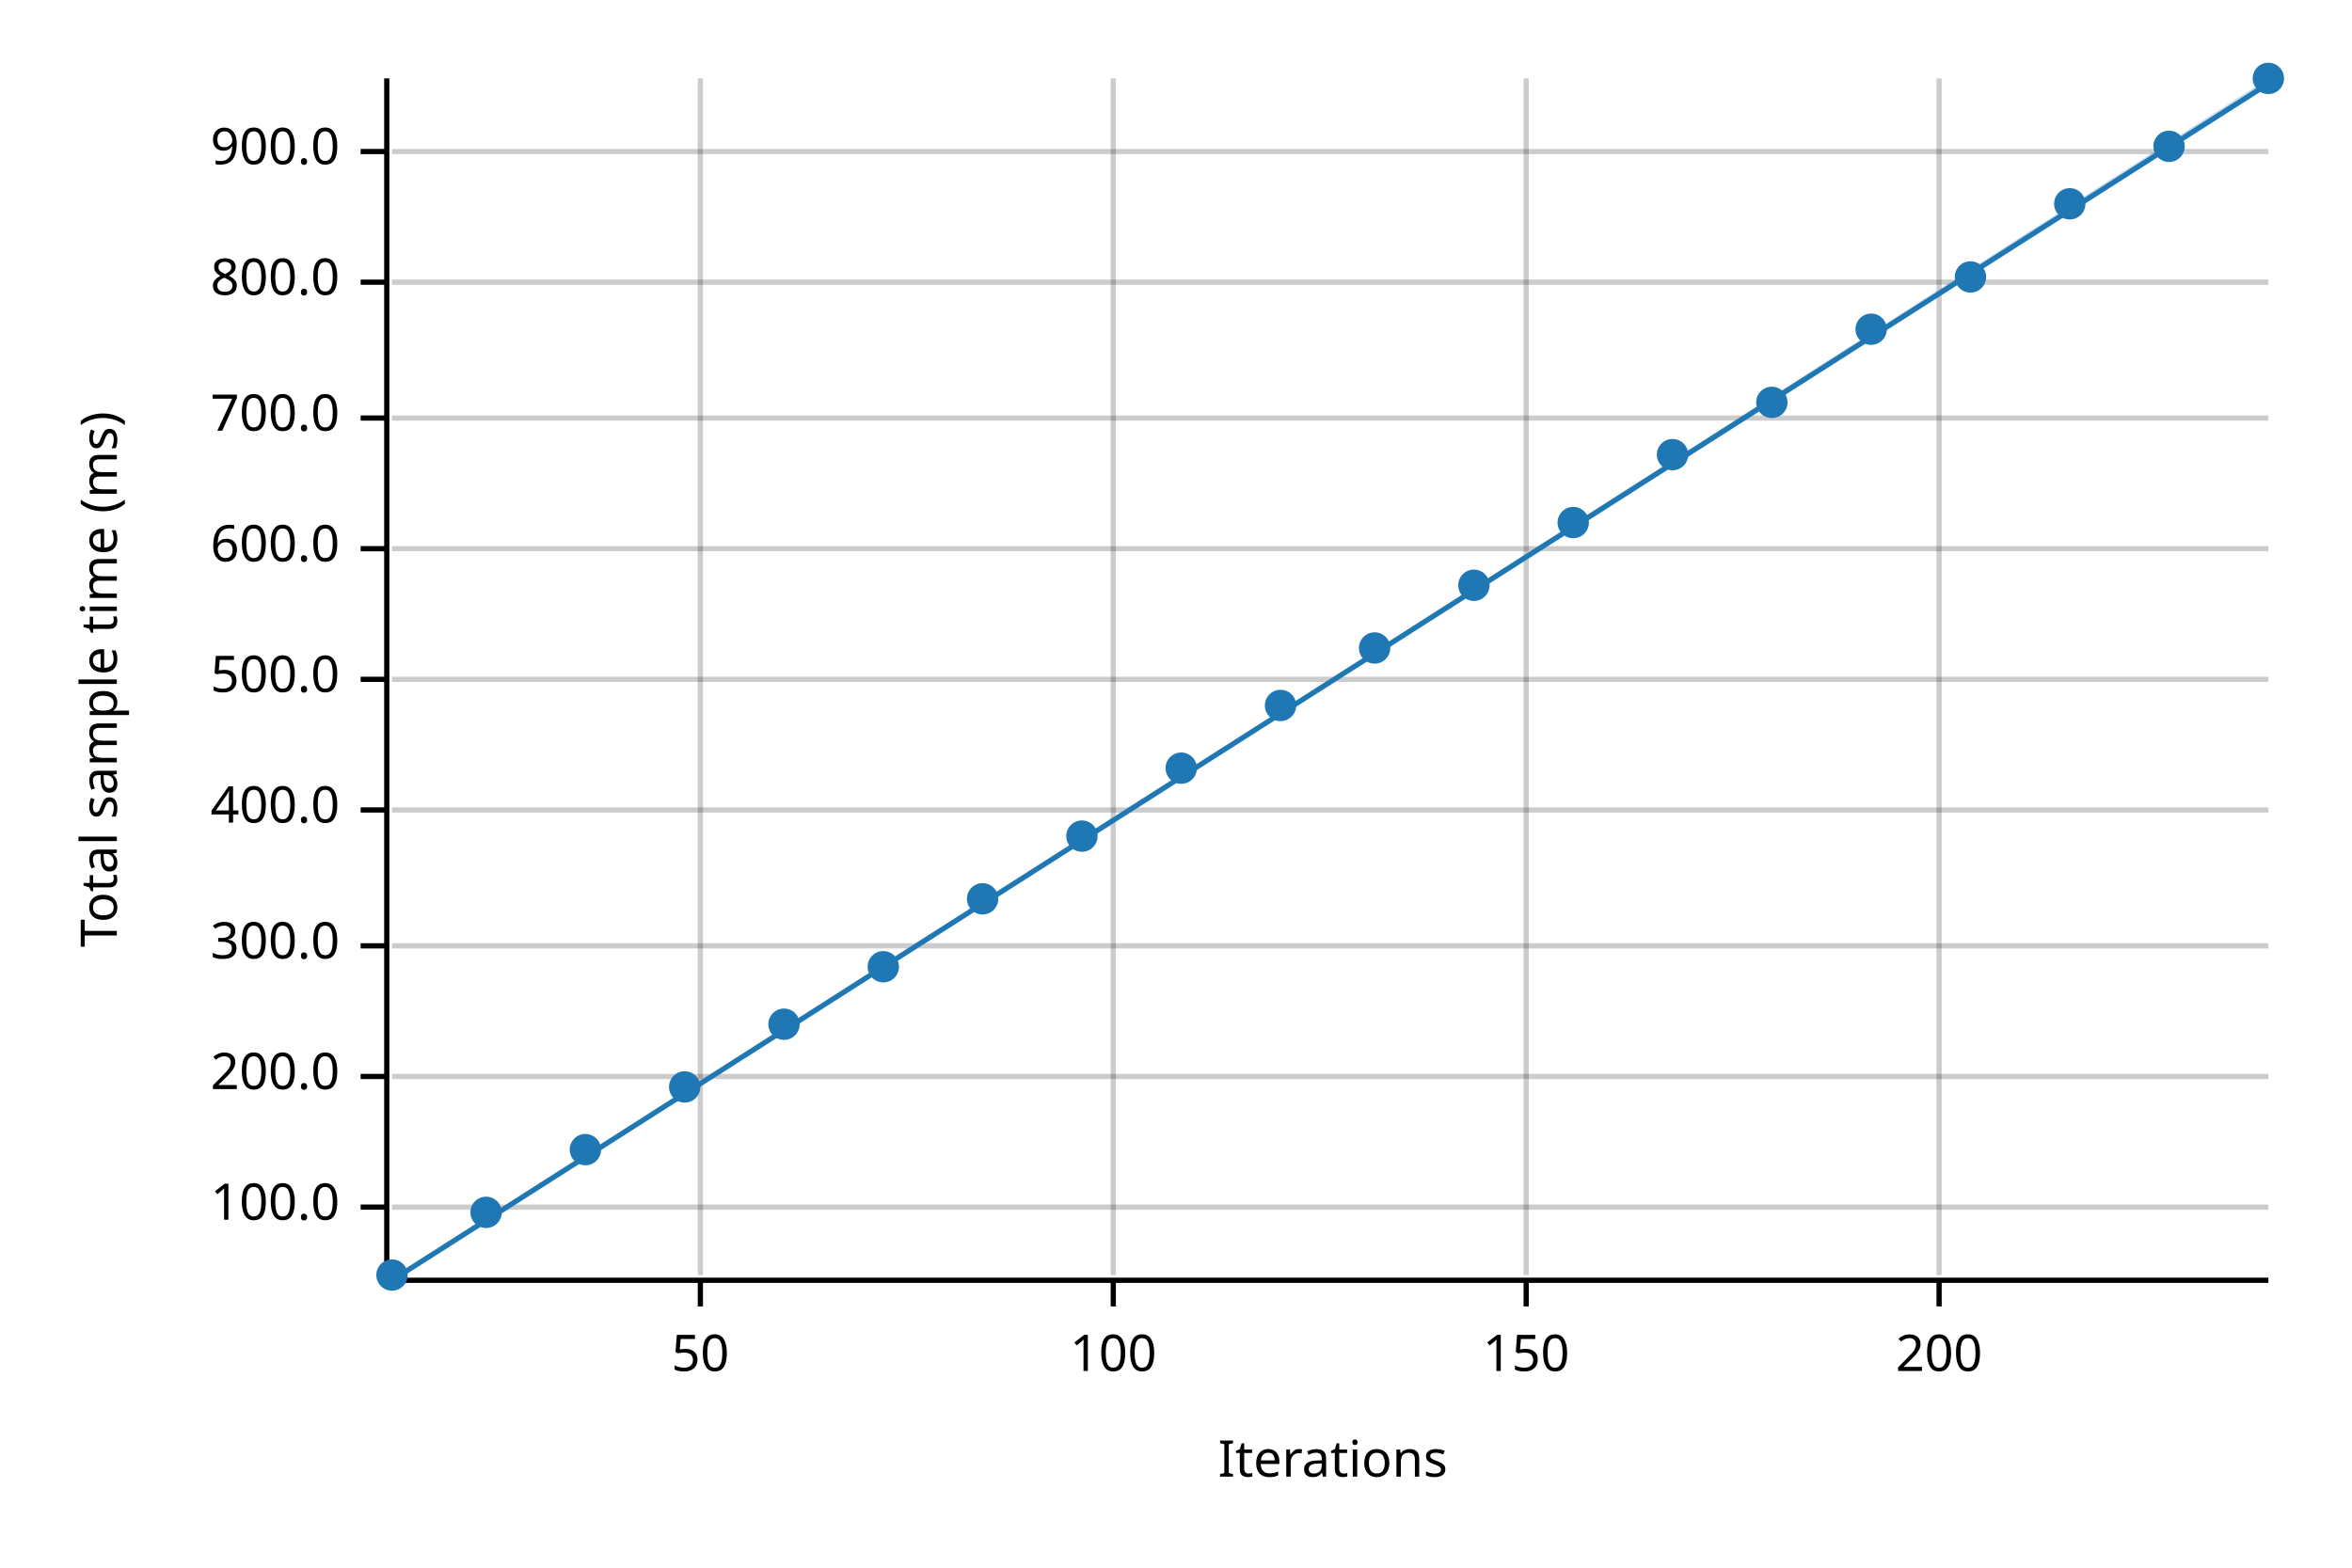
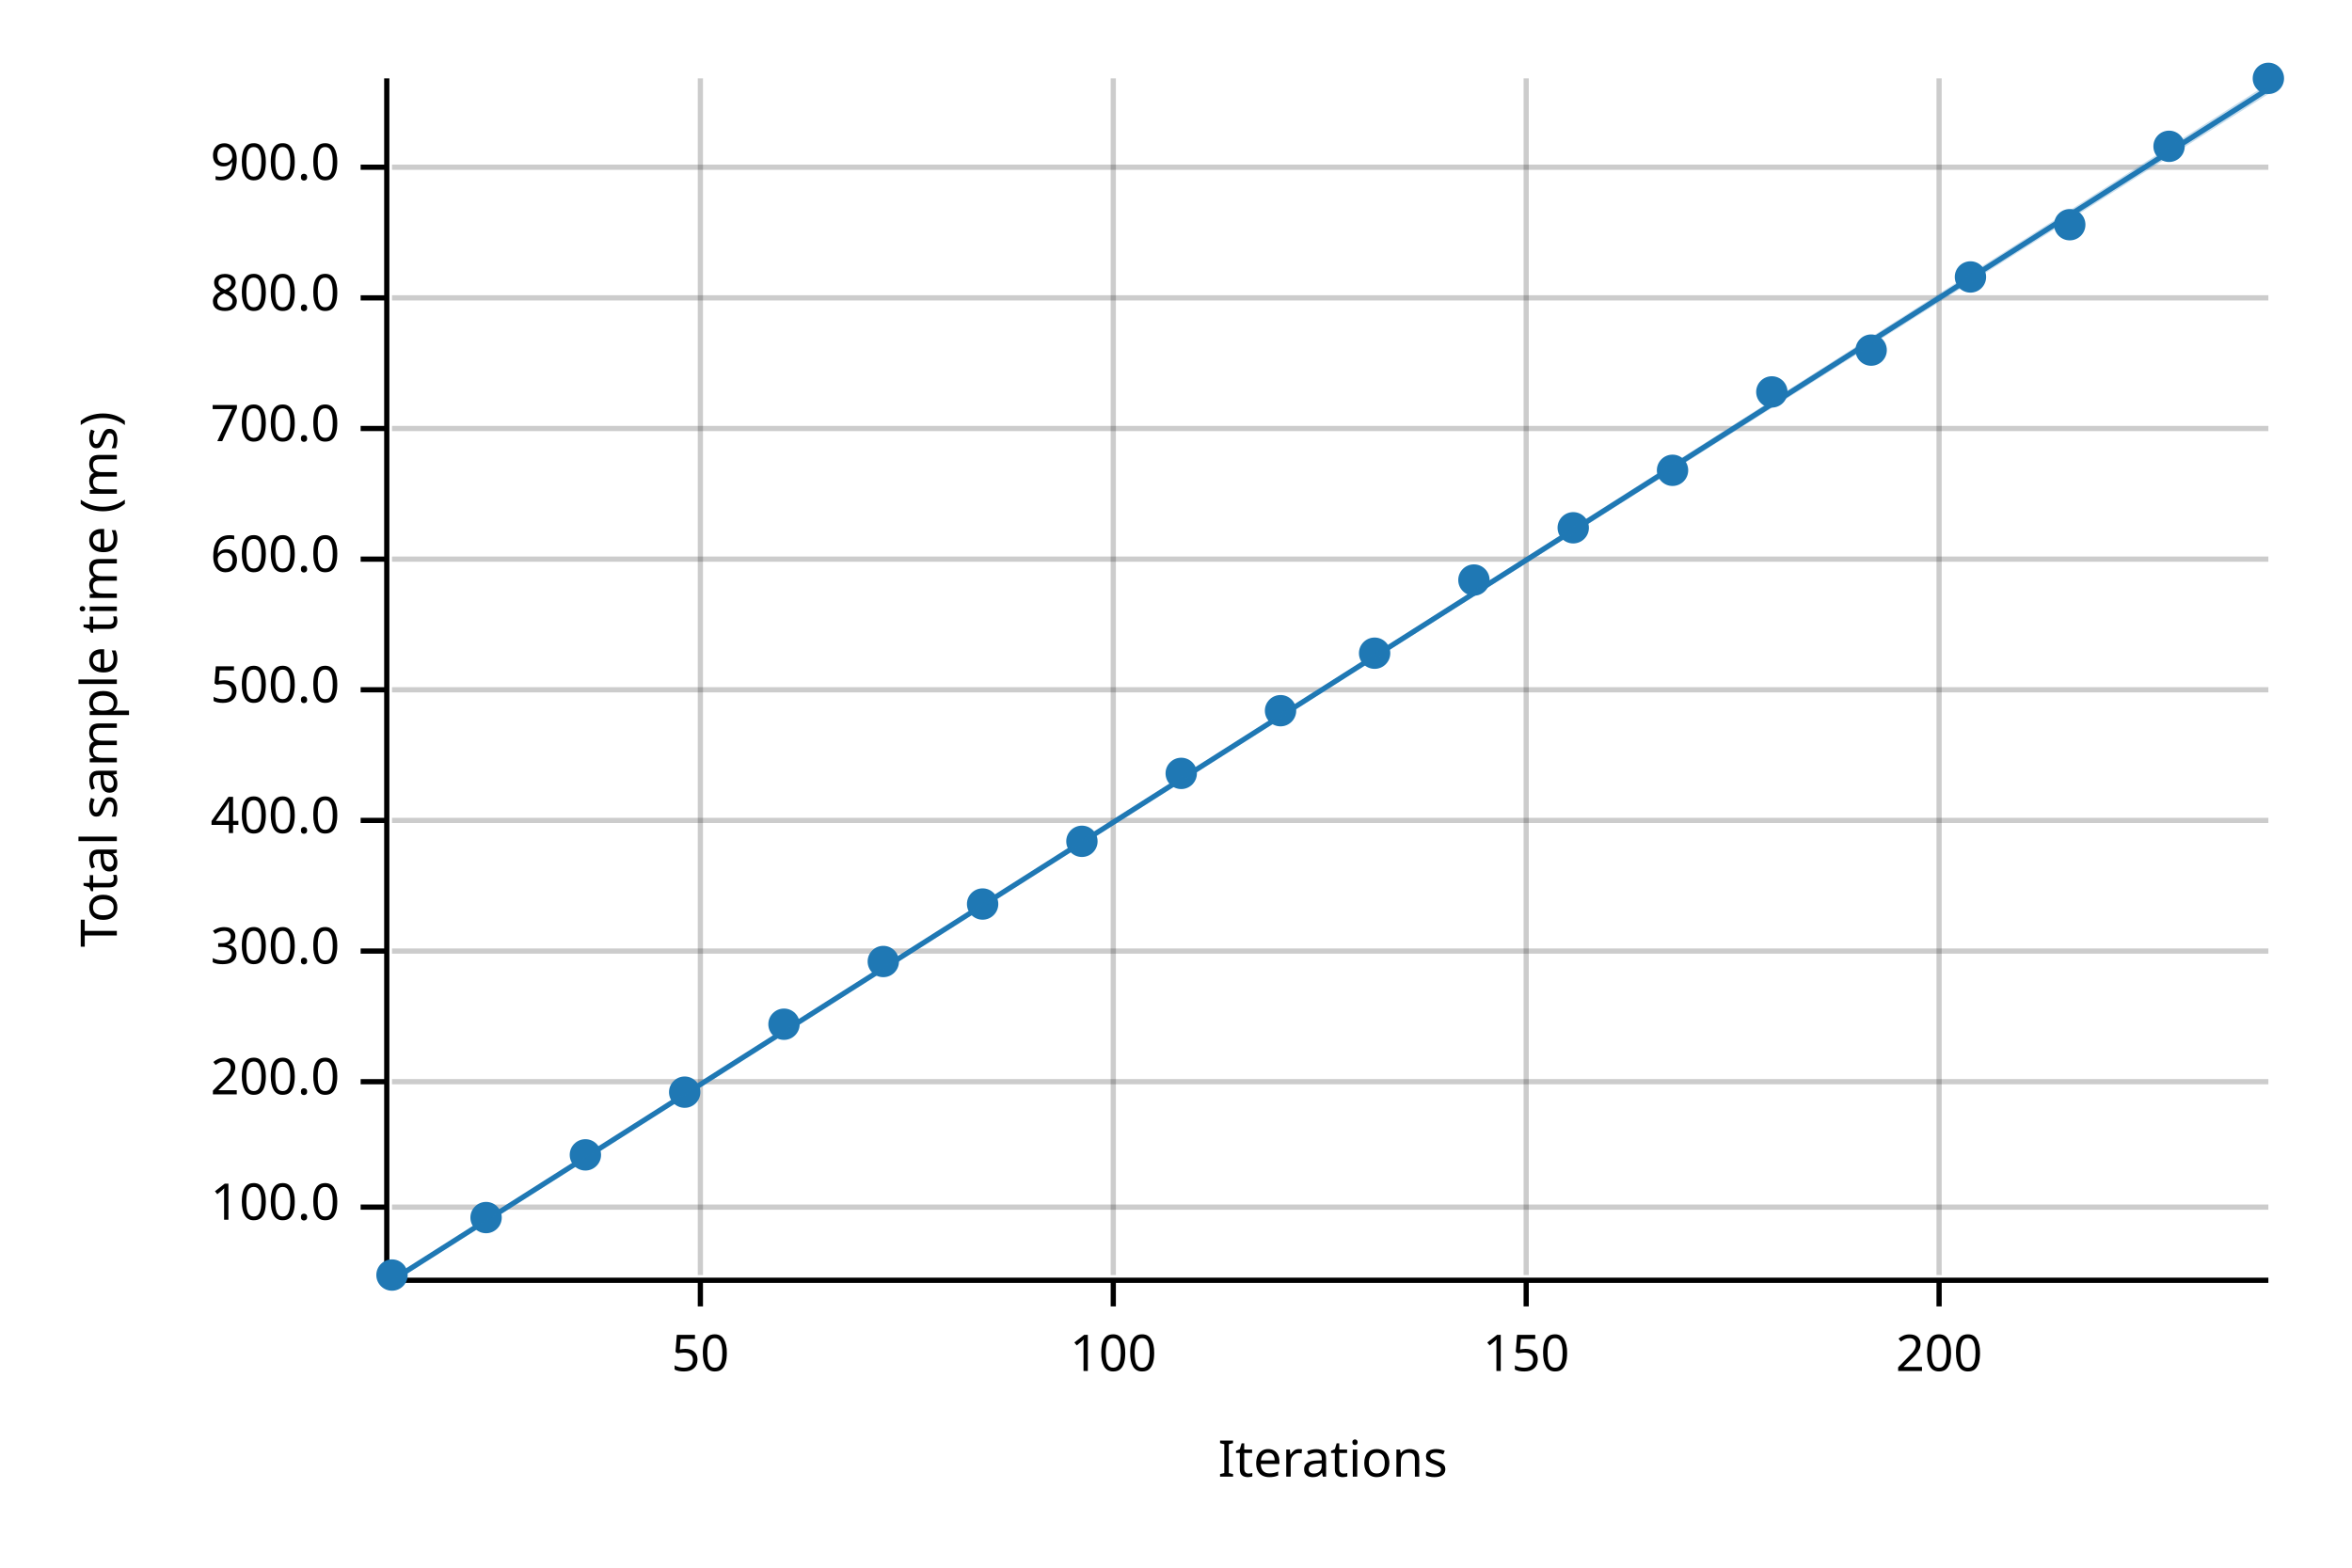
<svg xmlns="http://www.w3.org/2000/svg" width="450" height="300" viewBox="0 0 450 300">
  <text x="15" y="130" dy="0.76em" text-anchor="middle" font-family="sans-serif" font-size="9.677" opacity="1" fill="#000000" transform="rotate(270, 15, 130)">
Total sample time (ms)
</text>
  <text x="255" y="285" dy="-0.5ex" text-anchor="middle" font-family="sans-serif" font-size="9.677" opacity="1" fill="#000000">
Iterations
</text>
  <line opacity="0.2" stroke="#000000" stroke-width="1" x1="134" y1="244" x2="134" y2="15" />
  <line opacity="0.2" stroke="#000000" stroke-width="1" x1="213" y1="244" x2="213" y2="15" />
  <line opacity="0.2" stroke="#000000" stroke-width="1" x1="292" y1="244" x2="292" y2="15" />
  <line opacity="0.2" stroke="#000000" stroke-width="1" x1="371" y1="244" x2="371" y2="15" />
  <line opacity="0.2" stroke="#000000" stroke-width="1" x1="75" y1="231" x2="434" y2="231" />
-   <line opacity="0.2" stroke="#000000" stroke-width="1" x1="75" y1="206" x2="434" y2="206" />
-   <line opacity="0.2" stroke="#000000" stroke-width="1" x1="75" y1="181" x2="434" y2="181" />
-   <line opacity="0.2" stroke="#000000" stroke-width="1" x1="75" y1="155" x2="434" y2="155" />
-   <line opacity="0.2" stroke="#000000" stroke-width="1" x1="75" y1="130" x2="434" y2="130" />
-   <line opacity="0.2" stroke="#000000" stroke-width="1" x1="75" y1="105" x2="434" y2="105" />
-   <line opacity="0.2" stroke="#000000" stroke-width="1" x1="75" y1="80" x2="434" y2="80" />
-   <line opacity="0.2" stroke="#000000" stroke-width="1" x1="75" y1="54" x2="434" y2="54" />
-   <line opacity="0.2" stroke="#000000" stroke-width="1" x1="75" y1="29" x2="434" y2="29" />
+   <line opacity="0.2" stroke="#000000" stroke-width="1" x1="75" y1="207" x2="434" y2="207" />
+   <line opacity="0.2" stroke="#000000" stroke-width="1" x1="75" y1="182" x2="434" y2="182" />
+   <line opacity="0.2" stroke="#000000" stroke-width="1" x1="75" y1="157" x2="434" y2="157" />
+   <line opacity="0.2" stroke="#000000" stroke-width="1" x1="75" y1="132" x2="434" y2="132" />
+   <line opacity="0.2" stroke="#000000" stroke-width="1" x1="75" y1="107" x2="434" y2="107" />
+   <line opacity="0.2" stroke="#000000" stroke-width="1" x1="75" y1="82" x2="434" y2="82" />
+   <line opacity="0.2" stroke="#000000" stroke-width="1" x1="75" y1="57" x2="434" y2="57" />
+   <line opacity="0.2" stroke="#000000" stroke-width="1" x1="75" y1="32" x2="434" y2="32" />
  <polyline fill="none" opacity="1" stroke="#000000" stroke-width="1" points="74,15 74,244 " />
  <text x="65" y="231" dy="0.5ex" text-anchor="end" font-family="sans-serif" font-size="9.677" opacity="1" fill="#000000">
100.0
</text>
  <polyline fill="none" opacity="1" stroke="#000000" stroke-width="1" points="69,231 74,231 " />
-   <text x="65" y="206" dy="0.5ex" text-anchor="end" font-family="sans-serif" font-size="9.677" opacity="1" fill="#000000">
+   <text x="65" y="207" dy="0.5ex" text-anchor="end" font-family="sans-serif" font-size="9.677" opacity="1" fill="#000000">
200.0
</text>
-   <polyline fill="none" opacity="1" stroke="#000000" stroke-width="1" points="69,206 74,206 " />
-   <text x="65" y="181" dy="0.5ex" text-anchor="end" font-family="sans-serif" font-size="9.677" opacity="1" fill="#000000">
+   <polyline fill="none" opacity="1" stroke="#000000" stroke-width="1" points="69,207 74,207 " />
+   <text x="65" y="182" dy="0.5ex" text-anchor="end" font-family="sans-serif" font-size="9.677" opacity="1" fill="#000000">
300.0
</text>
-   <polyline fill="none" opacity="1" stroke="#000000" stroke-width="1" points="69,181 74,181 " />
-   <text x="65" y="155" dy="0.5ex" text-anchor="end" font-family="sans-serif" font-size="9.677" opacity="1" fill="#000000">
+   <polyline fill="none" opacity="1" stroke="#000000" stroke-width="1" points="69,182 74,182 " />
+   <text x="65" y="157" dy="0.5ex" text-anchor="end" font-family="sans-serif" font-size="9.677" opacity="1" fill="#000000">
400.0
</text>
-   <polyline fill="none" opacity="1" stroke="#000000" stroke-width="1" points="69,155 74,155 " />
-   <text x="65" y="130" dy="0.5ex" text-anchor="end" font-family="sans-serif" font-size="9.677" opacity="1" fill="#000000">
+   <polyline fill="none" opacity="1" stroke="#000000" stroke-width="1" points="69,157 74,157 " />
+   <text x="65" y="132" dy="0.5ex" text-anchor="end" font-family="sans-serif" font-size="9.677" opacity="1" fill="#000000">
500.0
</text>
-   <polyline fill="none" opacity="1" stroke="#000000" stroke-width="1" points="69,130 74,130 " />
-   <text x="65" y="105" dy="0.5ex" text-anchor="end" font-family="sans-serif" font-size="9.677" opacity="1" fill="#000000">
+   <polyline fill="none" opacity="1" stroke="#000000" stroke-width="1" points="69,132 74,132 " />
+   <text x="65" y="107" dy="0.5ex" text-anchor="end" font-family="sans-serif" font-size="9.677" opacity="1" fill="#000000">
600.0
</text>
-   <polyline fill="none" opacity="1" stroke="#000000" stroke-width="1" points="69,105 74,105 " />
-   <text x="65" y="80" dy="0.5ex" text-anchor="end" font-family="sans-serif" font-size="9.677" opacity="1" fill="#000000">
+   <polyline fill="none" opacity="1" stroke="#000000" stroke-width="1" points="69,107 74,107 " />
+   <text x="65" y="82" dy="0.5ex" text-anchor="end" font-family="sans-serif" font-size="9.677" opacity="1" fill="#000000">
700.0
</text>
-   <polyline fill="none" opacity="1" stroke="#000000" stroke-width="1" points="69,80 74,80 " />
-   <text x="65" y="54" dy="0.5ex" text-anchor="end" font-family="sans-serif" font-size="9.677" opacity="1" fill="#000000">
+   <polyline fill="none" opacity="1" stroke="#000000" stroke-width="1" points="69,82 74,82 " />
+   <text x="65" y="57" dy="0.5ex" text-anchor="end" font-family="sans-serif" font-size="9.677" opacity="1" fill="#000000">
800.0
</text>
-   <polyline fill="none" opacity="1" stroke="#000000" stroke-width="1" points="69,54 74,54 " />
-   <text x="65" y="29" dy="0.5ex" text-anchor="end" font-family="sans-serif" font-size="9.677" opacity="1" fill="#000000">
+   <polyline fill="none" opacity="1" stroke="#000000" stroke-width="1" points="69,57 74,57 " />
+   <text x="65" y="32" dy="0.5ex" text-anchor="end" font-family="sans-serif" font-size="9.677" opacity="1" fill="#000000">
900.0
</text>
-   <polyline fill="none" opacity="1" stroke="#000000" stroke-width="1" points="69,29 74,29 " />
+   <polyline fill="none" opacity="1" stroke="#000000" stroke-width="1" points="69,32 74,32 " />
  <polyline fill="none" opacity="1" stroke="#000000" stroke-width="1" points="75,245 434,245 " />
  <text x="134" y="255" dy="0.76em" text-anchor="middle" font-family="sans-serif" font-size="9.677" opacity="1" fill="#000000">
50
</text>
  <polyline fill="none" opacity="1" stroke="#000000" stroke-width="1" points="134,245 134,250 " />
  <text x="213" y="255" dy="0.76em" text-anchor="middle" font-family="sans-serif" font-size="9.677" opacity="1" fill="#000000">
100
</text>
  <polyline fill="none" opacity="1" stroke="#000000" stroke-width="1" points="213,245 213,250 " />
  <text x="292" y="255" dy="0.76em" text-anchor="middle" font-family="sans-serif" font-size="9.677" opacity="1" fill="#000000">
150
</text>
  <polyline fill="none" opacity="1" stroke="#000000" stroke-width="1" points="292,245 292,250 " />
  <text x="371" y="255" dy="0.76em" text-anchor="middle" font-family="sans-serif" font-size="9.677" opacity="1" fill="#000000">
200
</text>
  <polyline fill="none" opacity="1" stroke="#000000" stroke-width="1" points="371,245 371,250 " />
  <circle cx="75" cy="244" r="3" opacity="1" fill="#1F78B4" stroke="none" stroke-width="1" />
-   <circle cx="93" cy="232" r="3" opacity="1" fill="#1F78B4" stroke="none" stroke-width="1" />
-   <circle cx="112" cy="220" r="3" opacity="1" fill="#1F78B4" stroke="none" stroke-width="1" />
-   <circle cx="131" cy="208" r="3" opacity="1" fill="#1F78B4" stroke="none" stroke-width="1" />
+   <circle cx="93" cy="233" r="3" opacity="1" fill="#1F78B4" stroke="none" stroke-width="1" />
+   <circle cx="112" cy="221" r="3" opacity="1" fill="#1F78B4" stroke="none" stroke-width="1" />
+   <circle cx="131" cy="209" r="3" opacity="1" fill="#1F78B4" stroke="none" stroke-width="1" />
  <circle cx="150" cy="196" r="3" opacity="1" fill="#1F78B4" stroke="none" stroke-width="1" />
-   <circle cx="169" cy="185" r="3" opacity="1" fill="#1F78B4" stroke="none" stroke-width="1" />
-   <circle cx="188" cy="172" r="3" opacity="1" fill="#1F78B4" stroke="none" stroke-width="1" />
-   <circle cx="207" cy="160" r="3" opacity="1" fill="#1F78B4" stroke="none" stroke-width="1" />
-   <circle cx="226" cy="147" r="3" opacity="1" fill="#1F78B4" stroke="none" stroke-width="1" />
-   <circle cx="245" cy="135" r="3" opacity="1" fill="#1F78B4" stroke="none" stroke-width="1" />
-   <circle cx="263" cy="124" r="3" opacity="1" fill="#1F78B4" stroke="none" stroke-width="1" />
-   <circle cx="282" cy="112" r="3" opacity="1" fill="#1F78B4" stroke="none" stroke-width="1" />
-   <circle cx="301" cy="100" r="3" opacity="1" fill="#1F78B4" stroke="none" stroke-width="1" />
-   <circle cx="320" cy="87" r="3" opacity="1" fill="#1F78B4" stroke="none" stroke-width="1" />
-   <circle cx="339" cy="77" r="3" opacity="1" fill="#1F78B4" stroke="none" stroke-width="1" />
-   <circle cx="358" cy="63" r="3" opacity="1" fill="#1F78B4" stroke="none" stroke-width="1" />
+   <circle cx="169" cy="184" r="3" opacity="1" fill="#1F78B4" stroke="none" stroke-width="1" />
+   <circle cx="188" cy="173" r="3" opacity="1" fill="#1F78B4" stroke="none" stroke-width="1" />
+   <circle cx="207" cy="161" r="3" opacity="1" fill="#1F78B4" stroke="none" stroke-width="1" />
+   <circle cx="226" cy="148" r="3" opacity="1" fill="#1F78B4" stroke="none" stroke-width="1" />
+   <circle cx="245" cy="136" r="3" opacity="1" fill="#1F78B4" stroke="none" stroke-width="1" />
+   <circle cx="263" cy="125" r="3" opacity="1" fill="#1F78B4" stroke="none" stroke-width="1" />
+   <circle cx="282" cy="111" r="3" opacity="1" fill="#1F78B4" stroke="none" stroke-width="1" />
+   <circle cx="301" cy="101" r="3" opacity="1" fill="#1F78B4" stroke="none" stroke-width="1" />
+   <circle cx="320" cy="90" r="3" opacity="1" fill="#1F78B4" stroke="none" stroke-width="1" />
+   <circle cx="339" cy="75" r="3" opacity="1" fill="#1F78B4" stroke="none" stroke-width="1" />
+   <circle cx="358" cy="67" r="3" opacity="1" fill="#1F78B4" stroke="none" stroke-width="1" />
  <circle cx="377" cy="53" r="3" opacity="1" fill="#1F78B4" stroke="none" stroke-width="1" />
-   <circle cx="396" cy="39" r="3" opacity="1" fill="#1F78B4" stroke="none" stroke-width="1" />
+   <circle cx="396" cy="43" r="3" opacity="1" fill="#1F78B4" stroke="none" stroke-width="1" />
  <circle cx="415" cy="28" r="3" opacity="1" fill="#1F78B4" stroke="none" stroke-width="1" />
  <circle cx="434" cy="15" r="3" opacity="1" fill="#1F78B4" stroke="none" stroke-width="1" />
-   <polyline fill="none" opacity="1" stroke="#1F78B4" stroke-width="1" points="75,245 434,16 " />
-   <polygon opacity="0.25" fill="#1F78B4" points="75,245 434,16 434,15 " />
+   <polyline fill="none" opacity="1" stroke="#1F78B4" stroke-width="1" points="75,245 434,17 " />
+   <polygon opacity="0.25" fill="#1F78B4" points="75,245 434,18 434,16 " />
</svg>
